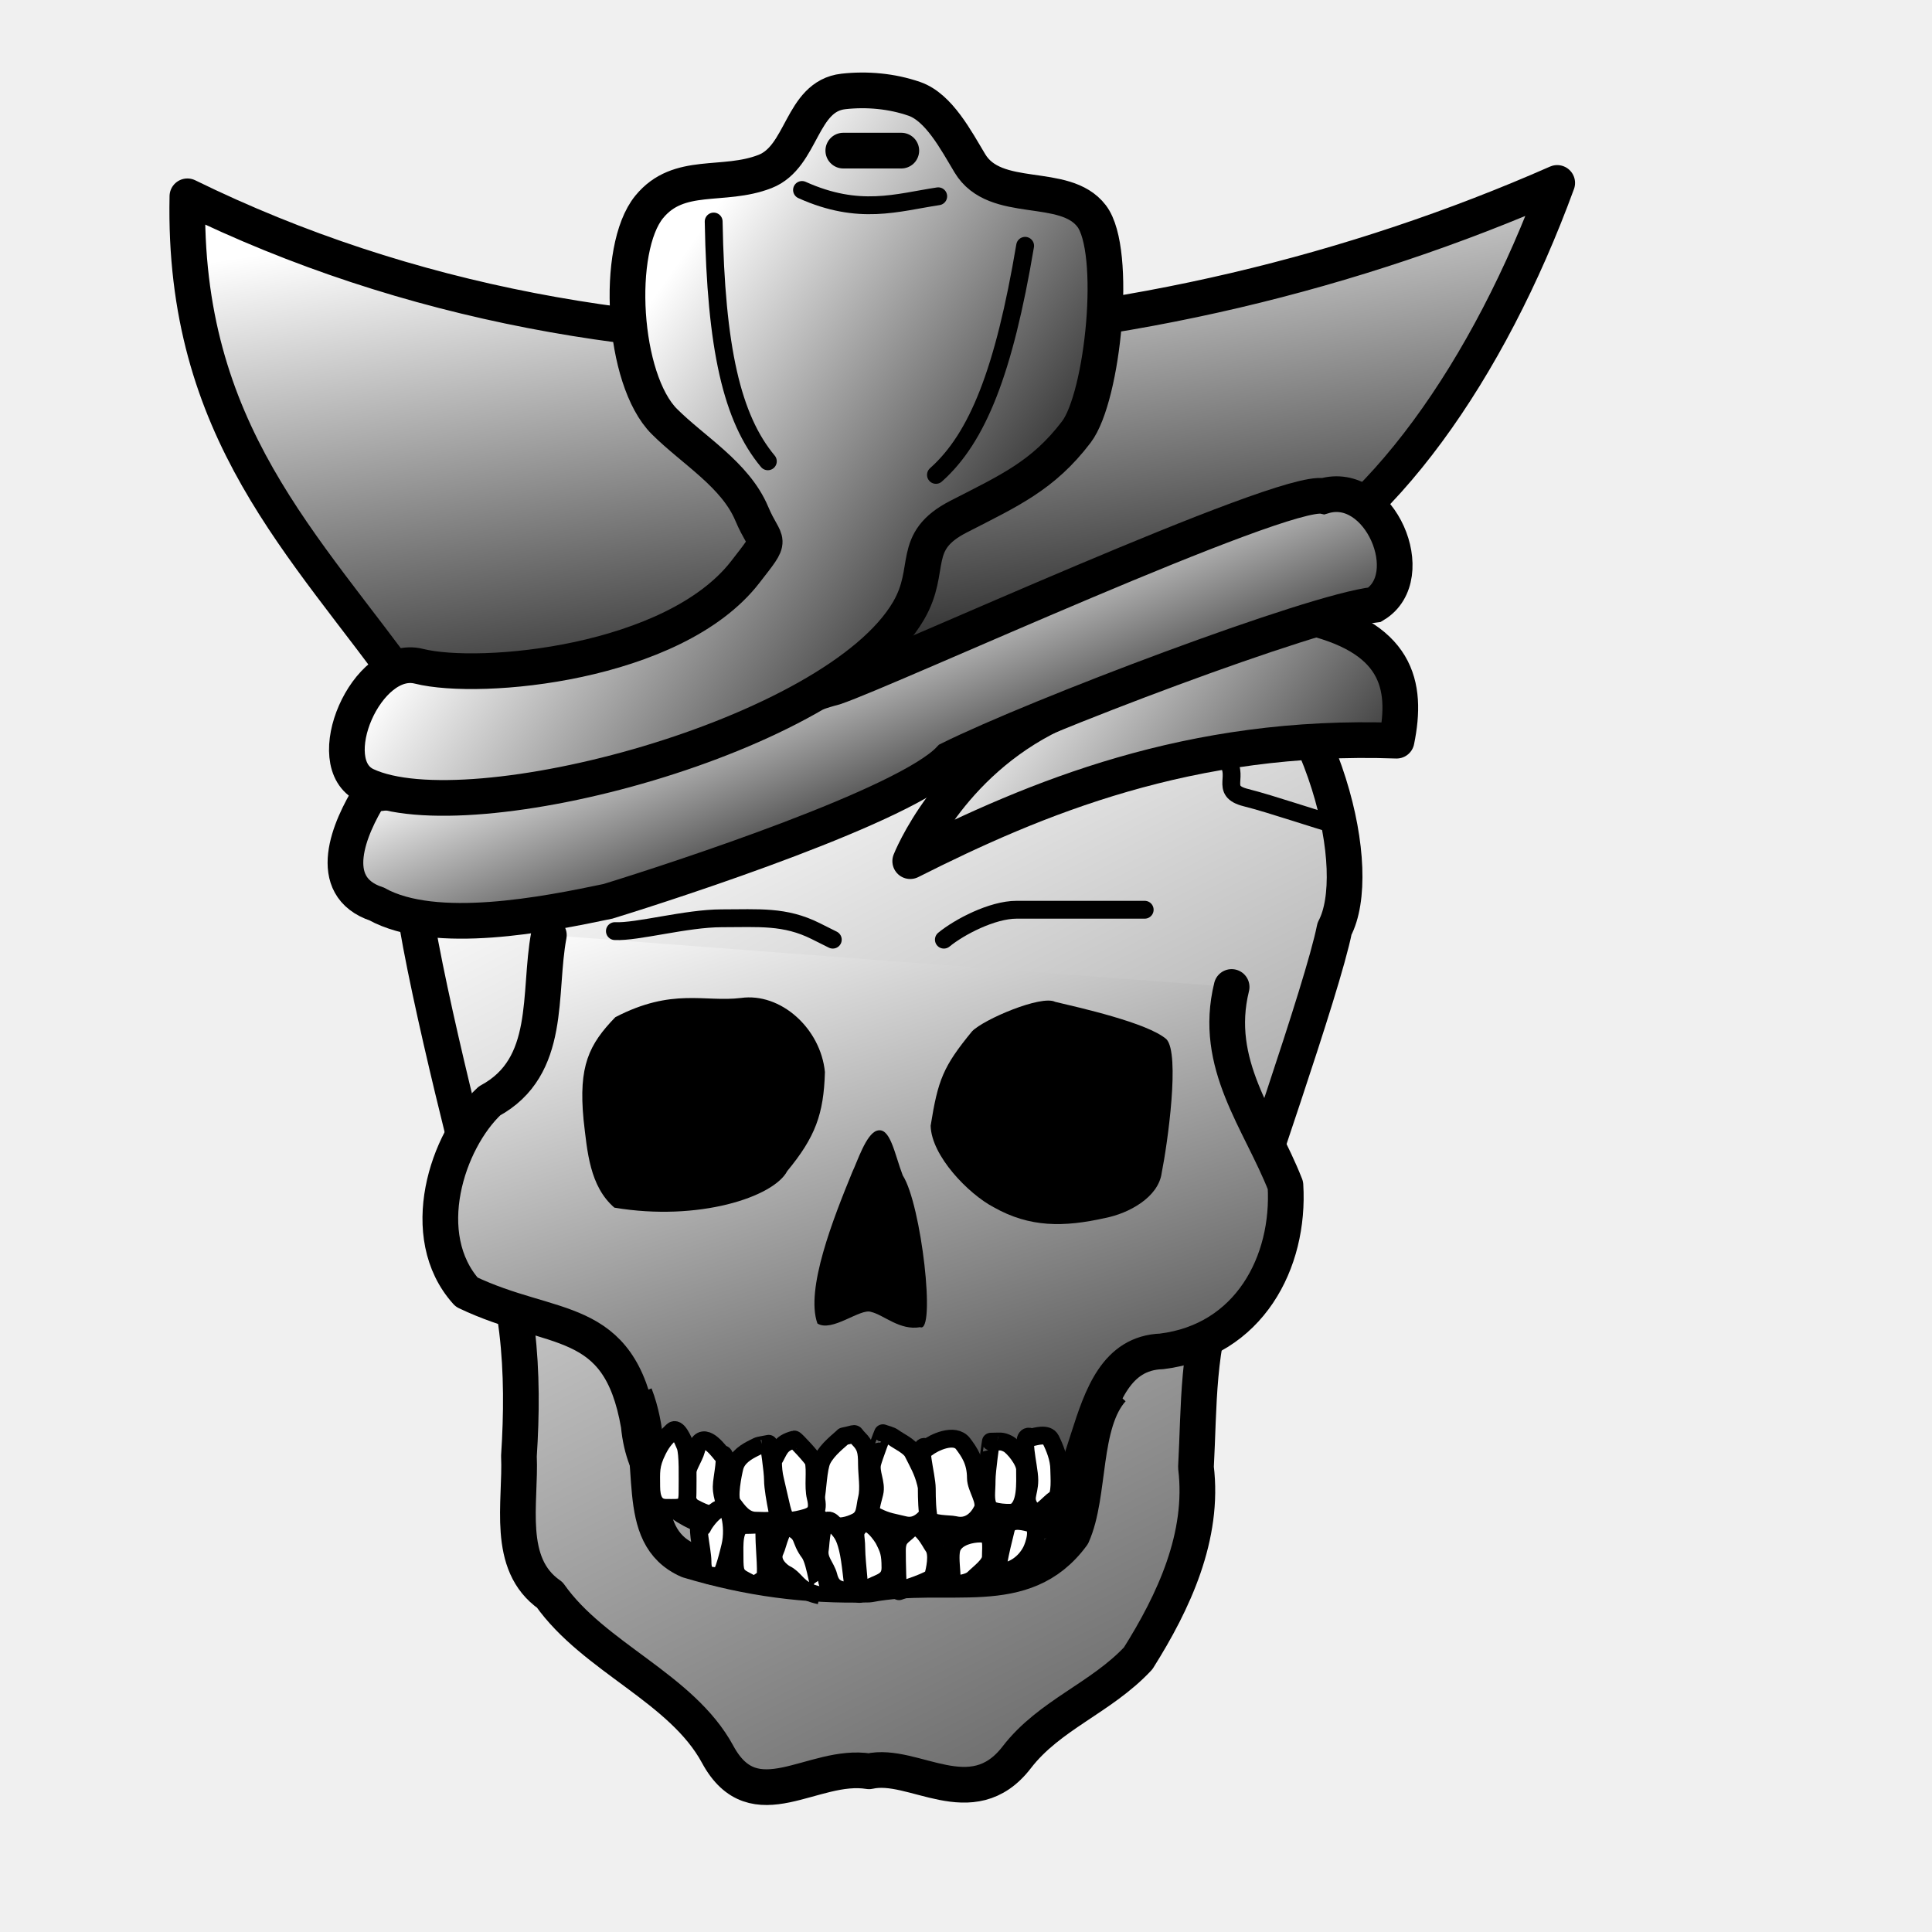
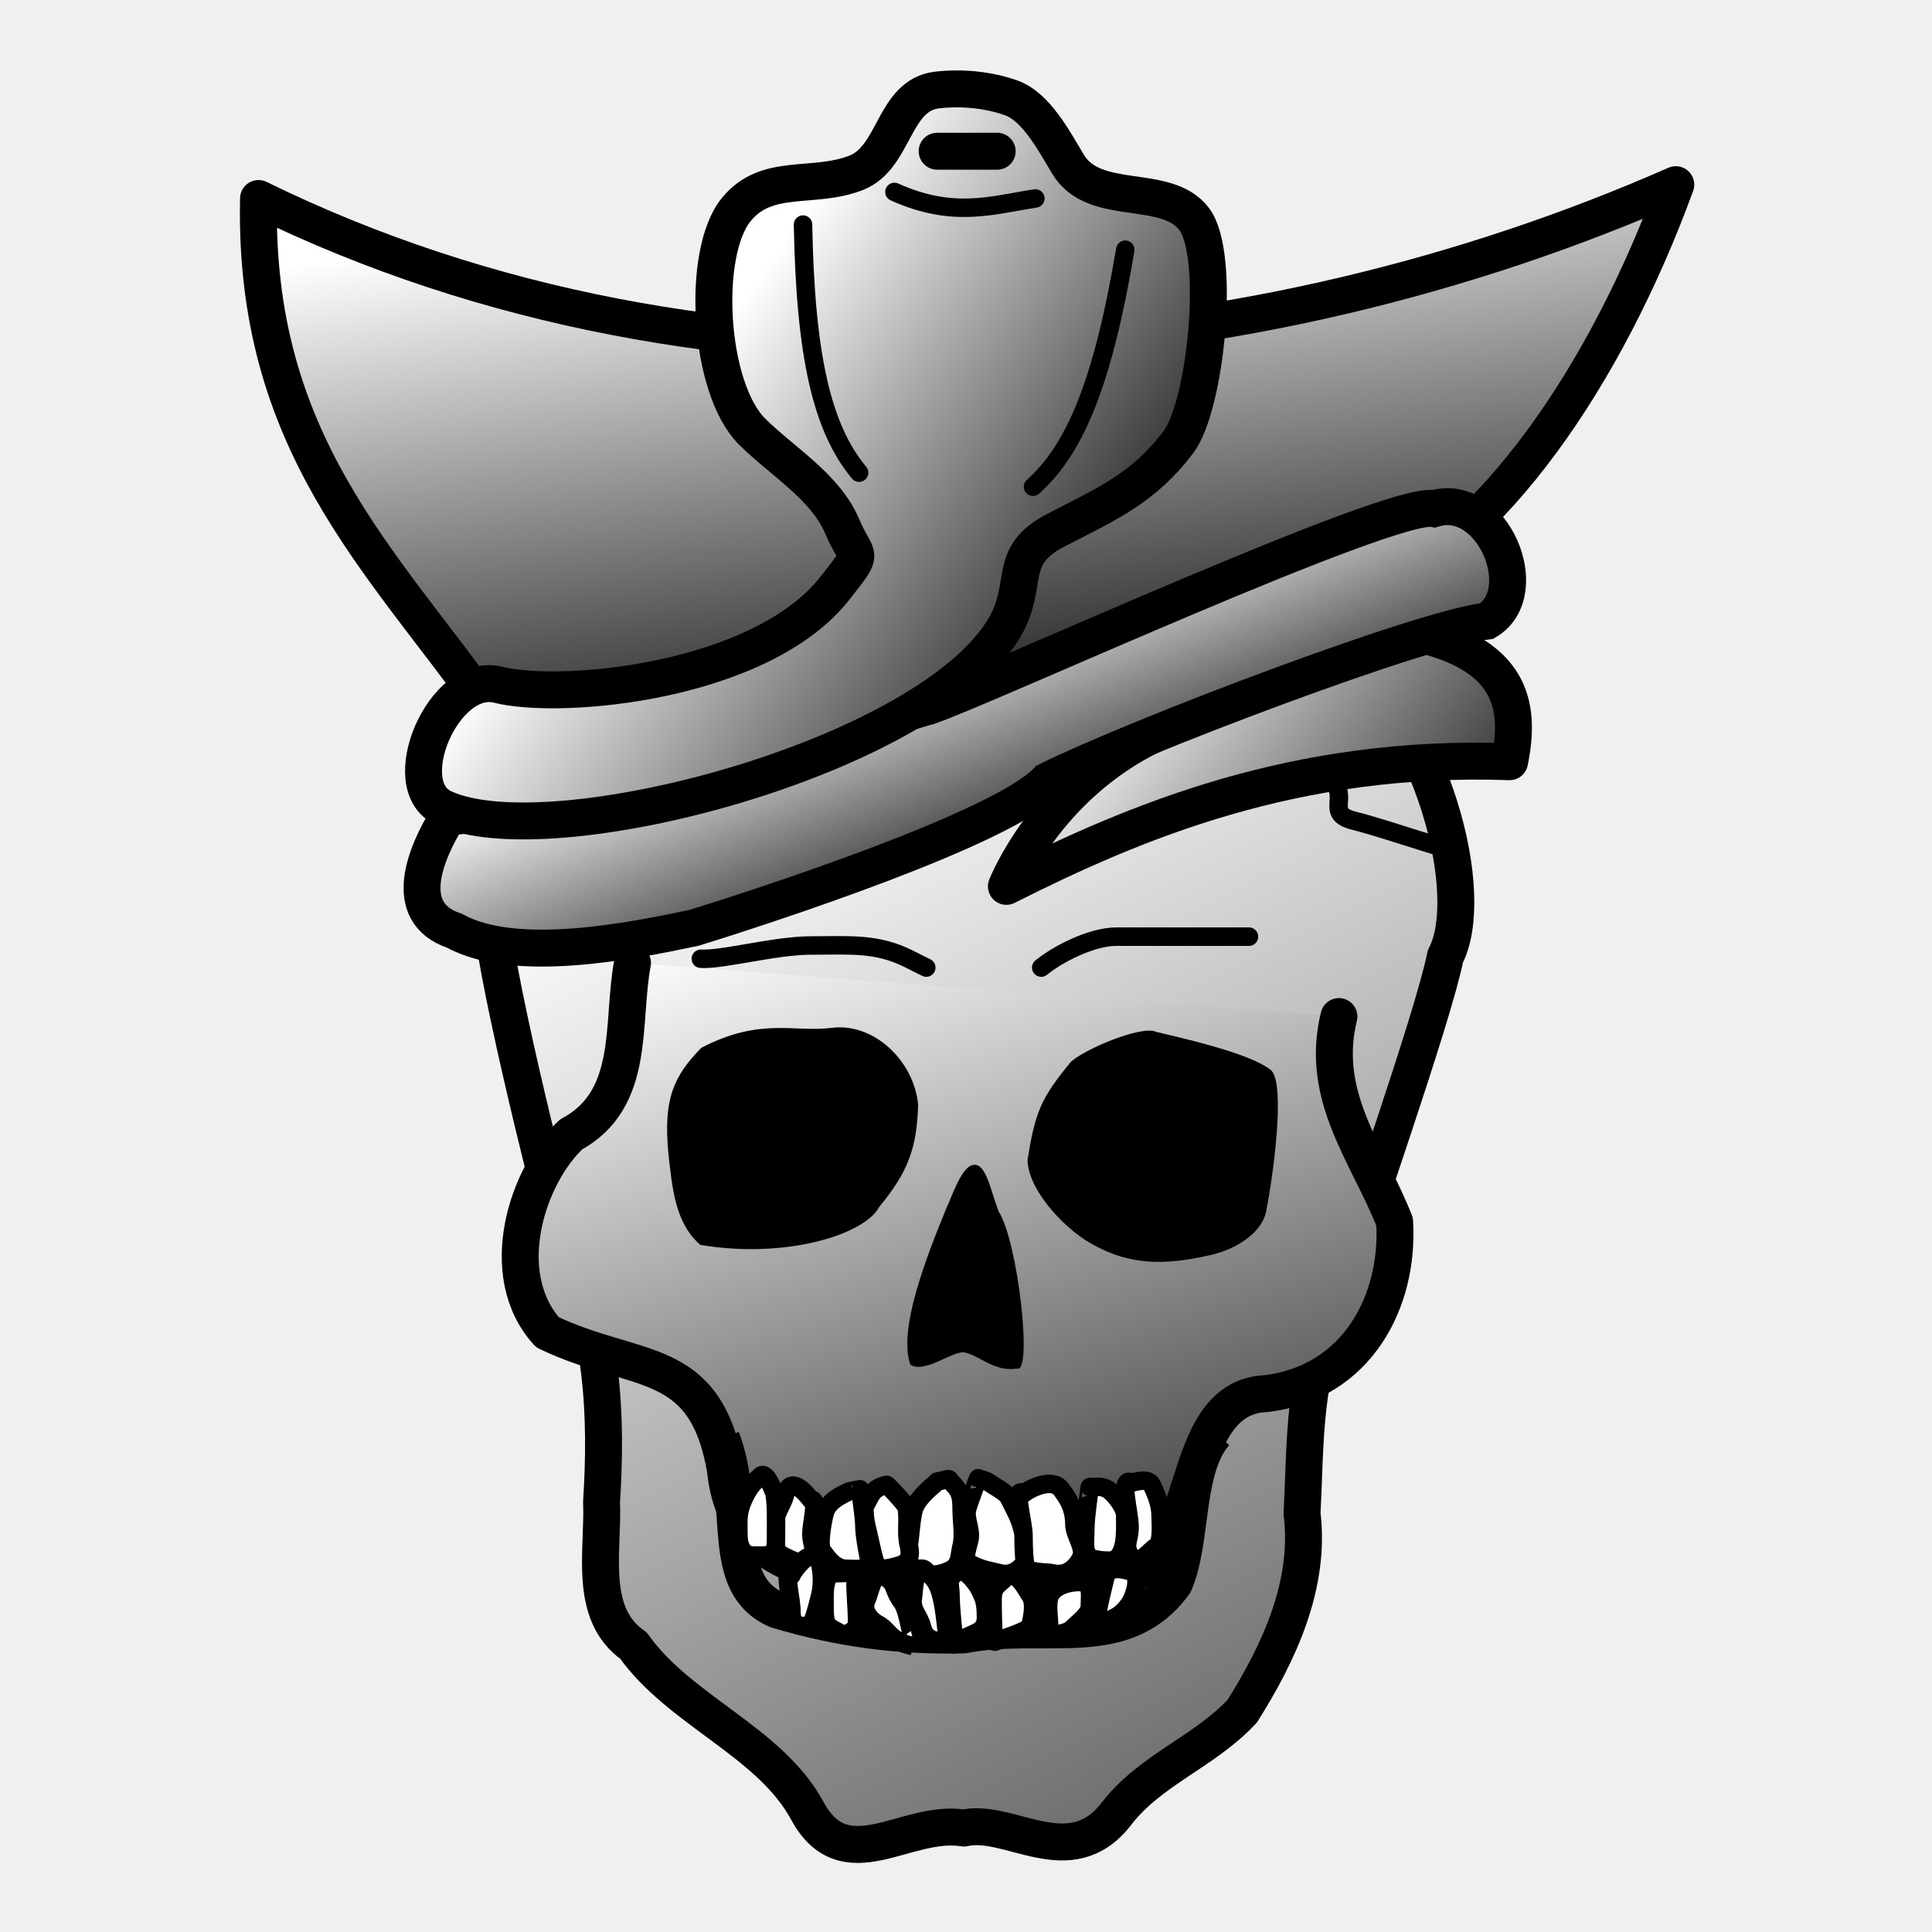
- <svg xmlns="http://www.w3.org/2000/svg" xmlns:xlink="http://www.w3.org/1999/xlink" overflow="hidden" viewBox="34 31 866 866" id="svg36220" version="1.0">
+ <svg xmlns="http://www.w3.org/2000/svg" xmlns:xlink="http://www.w3.org/1999/xlink" overflow="hidden" viewBox="6 33 837 837" id="svg36220" version="1.0">
  <defs id="defs36222">
    <linearGradient id="linearGradient5175">
      <stop style="stop-color:#ffffff;stop-opacity:1" offset="0" id="stop5177" />
      <stop style="stop-color:#000000;stop-opacity:1;" offset="1" id="stop5179" />
    </linearGradient>
    <linearGradient xlink:href="#linearGradient5175" id="linearGradient2365" x1="317.823" y1="251.519" x2="716.784" y2="1040.894" gradientUnits="userSpaceOnUse" gradientTransform="matrix(0.957555,0,0,0.957555,5.117738,135.2389)" />
    <linearGradient xlink:href="#linearGradient5175" id="linearGradient2373" x1="403.641" y1="286.734" x2="535.965" y2="715.779" gradientUnits="userSpaceOnUse" gradientTransform="matrix(0.957555,0,0,0.957555,5.117738,135.2389)" />
    <linearGradient xlink:href="#linearGradient5175" id="linearGradient2436" x1="494" y1="289" x2="659.672" y2="419" gradientUnits="userSpaceOnUse" gradientTransform="translate(12,8)" />
    <linearGradient xlink:href="#linearGradient5175" id="linearGradient2449" x1="281.482" y1="229.237" x2="481.762" y2="369.237" gradientUnits="userSpaceOnUse" />
    <linearGradient xlink:href="#linearGradient5175" id="linearGradient4581" x1="476.84" y1="271.289" x2="527.16" y2="393.893" gradientUnits="userSpaceOnUse" />
    <linearGradient xlink:href="#linearGradient5175" id="linearGradient5134" x1="399.945" y1="107.977" x2="440" y2="376.954" gradientUnits="userSpaceOnUse" />
  </defs>
  <g id="layer1">
    <path style="fill:url(#linearGradient2365);fill-opacity:1;fill-rule:evenodd;stroke:#000000;stroke-width:16;stroke-linecap:round;stroke-linejoin:round;stroke-miterlimit:4;stroke-dasharray:none;stroke-opacity:1" d="M 219.61,436.869 C 220.436,387.43 242.548,340.936 277.247,307.141 C 304.132,280.956 334.458,262.984 370.021,252.238 C 402.811,242.33 446.984,243.028 479.636,252.447 C 519.371,263.91 549.346,279.368 580.922,306.027 C 628.794,346.443 645.767,421.712 632.184,447.307 C 626.723,474.513 593.89,566.973 581.085,607.817 C 570.495,633.069 571.55,661.729 570.076,688.706 C 573.87,719.56 560.135,748.989 544.173,774.333 C 527.53,792.144 504.419,799.635 489.744,818.699 C 469.593,844.876 443.405,820.4 423.557,824.971 C 398.372,820.88 372.151,847.821 355.686,817.371 C 339.575,787.575 300.245,774.014 280.449,745.927 C 260.53,732.094 267.536,704.482 266.605,683.653 C 269.03,646.451 267.183,607.901 250.723,573.77 C 249.111,569.049 225.583,478.271 219.61,436.869 z " id="path1328" />
    <path style="fill:url(#linearGradient2373);fill-opacity:1;fill-rule:evenodd;stroke:#000000;stroke-width:16;stroke-linecap:round;stroke-linejoin:round;stroke-miterlimit:4;stroke-dasharray:none;stroke-opacity:1" d="M 280.018,450.151 C 275.098,476.254 281.71,509.193 253.426,524.468 C 234.446,542.111 220.338,584.861 243.149,610.172 C 281.903,628.722 311.553,619.12 320.305,669.809 C 324.539,715.14 369.742,717.923 395.662,715.334 C 424.112,715.797 464.12,716.993 491.185,715.067 C 528.549,713.689 514.093,638.147 554.68,636.742 C 593.941,631.928 612.277,596.756 610.191,562.308 C 598.716,533.079 577.505,508.157 586.064,473.405" id="path2239" />
    <path style="fill:#000000;fill-opacity:1;fill-rule:evenodd;stroke:none;stroke-width:16;stroke-linecap:round;stroke-linejoin:round;stroke-miterlimit:4;stroke-dasharray:none;stroke-opacity:1" d="M 469.74,493.253 C 456.786,509.046 454.462,514.907 451.154,535.586 C 451.466,549.109 468.115,566.195 479.367,572.103 C 495.544,581.266 510.835,581.14 529.533,576.919 C 539.802,574.913 553.275,567.784 554.724,556.692 C 557.345,543.639 563.036,503.213 556.821,496.798 C 548.323,489.409 517.415,482.559 506.947,480.057 C 500.738,476.904 474.939,487.911 469.74,493.253 z " id="path2206" />
    <path style="fill:#000000;fill-opacity:1;fill-rule:evenodd;stroke:none;stroke-width:16;stroke-linecap:round;stroke-linejoin:round;stroke-miterlimit:4;stroke-dasharray:none;stroke-opacity:1" d="M 309.81,486.947 C 297.974,499.177 293.261,508.776 295.577,532.918 C 297.234,547.16 298.302,562.718 309.387,572.317 C 347.066,578.647 380.8,567.573 386.88,555.909 C 399.41,540.72 403.235,530.455 403.764,511.548 C 401.85,491.998 383.972,475.82 366.104,478.328 C 349.788,480.315 335.427,473.636 309.81,486.947 z " id="path2204" />
    <path style="fill:#000000;fill-opacity:1;fill-rule:evenodd;stroke:none;stroke-width:16;stroke-linecap:round;stroke-linejoin:round;stroke-miterlimit:4;stroke-dasharray:none;stroke-opacity:1" d="M 426.995,537.845 C 422.156,539.439 418.275,551.741 416.028,556.369 C 407.581,577.004 394.9,608.977 400.407,624.252 C 406.92,628.328 419.608,617.355 424.419,619.042 C 430.219,620.408 437.266,627.483 446.438,625.895 C 453.606,628.985 447.008,570.791 438.655,557.876 C 434.931,548.186 433.056,535.848 426.995,537.845 z " id="path2228" />
    <path style="fill:none;fill-opacity:1;fill-rule:evenodd;stroke:#000000;stroke-width:16;stroke-linecap:butt;stroke-linejoin:round;stroke-miterlimit:4;stroke-dasharray:none;stroke-opacity:1" d="M 318.592,656.22 C 330.013,685.718 316.955,719.184 342.531,730.434 C 369.725,738.565 395.248,741.975 423.504,741.277 C 459.205,734.493 492.785,748.83 514.676,719.067 C 522.874,700.719 518.822,669.035 532.594,653.744" id="path2244" />
    <path style="fill:#ffffff;fill-opacity:1;fill-rule:evenodd;stroke:#000000;stroke-width:8;stroke-linecap:butt;stroke-linejoin:round;stroke-miterlimit:4;stroke-dasharray:none;stroke-opacity:1" d="M 412.079,674.844 C 410.456,676.539 404.974,680.436 402.503,685.377 C 400.658,689.068 400.43,699.417 399.631,702.613 C 397.928,709.425 400.531,711.681 405.376,714.104 C 409.779,716.305 414.733,714.692 417.824,713.146 C 422.142,710.987 421.544,706.883 422.612,702.613 C 423.725,698.159 422.612,691.878 422.612,687.292 C 422.612,681.418 422.068,679.087 418.782,675.801 C 416.018,673.037 418.745,673.511 412.079,674.844 z " id="path2275" />
    <path style="fill:#ffffff;fill-opacity:1;fill-rule:evenodd;stroke:#000000;stroke-width:8;stroke-linecap:butt;stroke-linejoin:round;stroke-miterlimit:4;stroke-dasharray:none;stroke-opacity:1" d="M 429.772,673.43 C 429.716,673.374 425.664,684.115 424.984,686.835 C 423.918,691.099 427.054,695.79 425.941,700.241 C 424.374,706.512 423.171,708.91 426.899,710.774 C 431.827,713.238 434.443,713.378 439.347,714.604 C 445.217,716.072 448.861,711.495 450.838,708.859 C 453.313,705.558 449.493,697.734 448.923,695.453 C 447.622,690.251 445.623,686.938 443.177,682.048 C 441.777,679.246 436.731,676.973 434.559,675.345 C 433.184,674.313 431.367,674.068 429.772,673.43 z " id="path2277" />
    <path style="fill:#ffffff;fill-opacity:1;fill-rule:evenodd;stroke:#000000;stroke-width:8;stroke-linecap:butt;stroke-linejoin:round;stroke-miterlimit:4;stroke-dasharray:none;stroke-opacity:1" d="M 449.424,680.088 C 444.572,676.449 449.424,692.217 449.424,698.282 C 449.424,702.856 449.6,708.562 450.381,711.688 C 451.077,714.47 459.892,714.065 461.872,714.56 C 467.979,716.087 472.126,712.246 474.32,707.857 C 476.343,703.811 471.447,698.01 471.447,693.494 C 471.447,686.023 468.399,681.77 465.702,678.173 C 461.887,673.086 452.456,677.662 449.424,680.088 z " id="path2279" />
    <path style="fill:#ffffff;fill-opacity:1;fill-rule:evenodd;stroke:#000000;stroke-width:8;stroke-linecap:butt;stroke-linejoin:round;stroke-miterlimit:4;stroke-dasharray:none;stroke-opacity:1" d="M 478.15,677.216 C 478.129,677.187 476.235,690.234 476.235,694.452 C 476.235,699.989 475.357,703.229 477.193,706.9 C 478.265,709.045 487.314,709.5 488.683,708.815 C 494.229,706.042 493.471,695.685 493.471,689.664 C 493.471,685.694 488.07,679.303 485.811,678.173 C 482.948,676.742 482.444,677.216 478.15,677.216 z " id="path2281" />
    <path style="fill:#ffffff;fill-opacity:1;fill-rule:evenodd;stroke:#000000;stroke-width:8;stroke-linecap:butt;stroke-linejoin:round;stroke-miterlimit:4;stroke-dasharray:none;stroke-opacity:1" d="M 496.344,675.3 C 490.627,672.442 495.386,688.06 495.386,694.452 C 495.386,700.832 492.356,702.54 496.344,707.857 C 499.299,711.797 504.318,704.349 506.877,703.069 C 509.691,701.663 508.792,692.674 508.792,689.664 C 508.792,684.725 506.723,679.78 504.962,676.258 C 503.441,673.217 498.254,674.918 496.344,675.3 z " id="path2283" />
    <path style="fill:#ffffff;fill-opacity:1;fill-rule:evenodd;stroke:#000000;stroke-width:8;stroke-linecap:butt;stroke-linejoin:round;stroke-miterlimit:4;stroke-dasharray:none;stroke-opacity:1" d="M 378.564,678.173 C 378.587,678.128 380.48,690.161 380.48,694.452 C 380.48,697.633 381.579,703.777 382.395,707.857 C 383.598,713.873 377.522,712.645 372.819,712.645 C 367.644,712.645 364.83,708.376 362.286,704.985 C 360.297,702.333 362.559,691.444 363.244,688.706 C 364.414,684.026 368.952,681.543 371.862,680.088 C 374.78,678.629 373.349,679.216 378.564,678.173 z " id="path2287" />
    <path style="fill:#ffffff;fill-opacity:1;fill-rule:evenodd;stroke:#000000;stroke-width:8;stroke-linecap:butt;stroke-linejoin:round;stroke-miterlimit:4;stroke-dasharray:none;stroke-opacity:1" d="M 357.498,682.961 C 360.475,681.473 357.498,693.663 357.498,697.324 C 357.498,702.951 359.975,703.861 357.498,708.815 C 355.513,712.785 345.847,707.298 345.05,706.9 C 341.187,704.968 341.22,698.894 341.22,694.452 C 341.22,689.745 345.18,684.355 346.008,681.046 C 348.387,671.529 354.906,679.72 357.498,682.961 z " id="path2289" />
    <path style="fill:#ffffff;fill-opacity:1;fill-rule:evenodd;stroke:#000000;stroke-width:8;stroke-linecap:butt;stroke-linejoin:round;stroke-miterlimit:4;stroke-dasharray:none;stroke-opacity:1" d="M 380.48,685.833 C 383.414,681.147 383.304,677.946 390.055,676.258 C 390.509,676.145 398.408,684.773 398.673,685.833 C 399.797,690.328 398.378,697.102 399.631,702.112 C 401.306,708.814 398.771,710.466 393.885,711.688 C 387.096,713.385 385.863,713.114 384.31,706.9 C 383.362,703.109 382.141,697.267 381.437,694.452 C 380.742,691.669 380.48,688.785 380.48,685.833 z " id="path2291" />
    <path style="fill:#ffffff;fill-opacity:1;fill-rule:evenodd;stroke:#000000;stroke-width:8;stroke-linecap:butt;stroke-linejoin:round;stroke-miterlimit:4;stroke-dasharray:none;stroke-opacity:1" d="M 341.22,679.131 C 342.549,682.576 342.177,693.422 342.177,700.197 C 342.177,707.62 339.153,706.9 332.602,706.9 C 327.37,706.9 325.899,702.633 325.899,697.324 C 325.899,690.878 325.357,687.875 328.772,681.046 C 331.043,676.504 332.911,674.991 335.474,672.428 C 337.555,670.347 340.127,676.398 341.22,679.131 z " id="path2295" />
    <path style="fill:#ffffff;fill-opacity:1;fill-rule:evenodd;stroke:#000000;stroke-width:8;stroke-linecap:butt;stroke-linejoin:round;stroke-miterlimit:4;stroke-dasharray:none;stroke-opacity:1" d="M 348.88,715.518 C 345.269,711.907 348.88,725.732 348.88,730.839 C 348.88,736.65 350.749,737.542 356.541,737.542 C 358.193,737.542 360.862,726.001 361.328,724.136 C 362.461,719.605 362.202,714.225 361.328,710.73 C 358.89,700.975 349.927,712.902 348.88,715.518 z " id="path2299" />
    <path style="fill:#ffffff;fill-opacity:1;fill-rule:evenodd;stroke:#000000;stroke-width:8;stroke-linecap:butt;stroke-linejoin:round;stroke-miterlimit:4;stroke-dasharray:none;stroke-opacity:1" d="M 416.867,744.244 C 416.042,740.946 415.501,731.122 413.994,725.093 C 412.559,719.352 411.437,717.748 407.291,713.603 C 402.165,708.477 401.814,723.753 401.546,725.093 C 400.5,730.321 404.268,733.111 405.376,737.542 C 406.734,742.972 409.936,744.244 416.867,744.244 z " id="path2301" />
    <path style="fill:#ffffff;fill-opacity:1;fill-rule:evenodd;stroke:#000000;stroke-width:8;stroke-linecap:butt;stroke-linejoin:round;stroke-miterlimit:4;stroke-dasharray:none;stroke-opacity:1" d="M 418.782,744.244 C 420.332,750.445 417.824,731.485 417.824,725.093 C 417.824,718.96 416.132,718.167 419.739,714.56 C 423.596,710.704 429.514,719.746 430.272,721.263 C 432.358,725.433 433.145,727.195 433.145,733.711 C 433.145,739.614 428.697,740.244 424.527,742.329 C 418.905,745.14 436.682,740.664 418.782,744.244 z " id="path2303" />
    <path style="fill:#ffffff;fill-opacity:1;fill-rule:evenodd;stroke:#000000;stroke-width:8;stroke-linecap:butt;stroke-linejoin:round;stroke-miterlimit:4;stroke-dasharray:none;stroke-opacity:1" d="M 436.975,744.244 C 436.187,744.639 436.018,730.116 436.018,726.051 C 436.018,720.066 438.401,719.838 441.763,716.475 C 446.169,712.07 451.247,722.736 452.296,724.136 C 454.853,727.544 452.904,735.111 452.296,737.542 C 451.822,739.439 439.304,743.313 436.975,744.244 z " id="path2305" />
    <path style="fill:#ffffff;fill-opacity:1;fill-rule:evenodd;stroke:#000000;stroke-width:8;stroke-linecap:butt;stroke-linejoin:round;stroke-miterlimit:4;stroke-dasharray:none;stroke-opacity:1" d="M 402.503,742.329 C 401.18,747.621 400.031,731.372 396.758,727.008 C 392.191,720.919 394.865,718.88 388.14,715.518 C 384.29,713.593 382.707,723.512 381.437,726.051 C 378.865,731.196 384.176,735.56 386.225,736.584 C 390.019,738.481 390.966,741.827 395.8,744.244 C 398.031,745.36 399.07,745.541 401.546,746.159" id="path2307" />
    <path style="fill:#ffffff;fill-opacity:1;fill-rule:evenodd;stroke:#000000;stroke-width:8;stroke-linecap:butt;stroke-linejoin:round;stroke-miterlimit:4;stroke-dasharray:none;stroke-opacity:1" d="M 376.649,738.499 C 378.086,739.218 376.649,724.234 376.649,720.306 C 376.649,712.854 375.987,714.56 368.031,714.56 C 362.533,714.56 363.244,723.865 363.244,728.923 C 363.244,735.606 363.565,737.223 368.031,739.457 C 372.091,741.486 371.562,742.314 376.649,738.499 z " id="path2309" />
    <path style="fill:#ffffff;fill-opacity:1;fill-rule:evenodd;stroke:#000000;stroke-width:8;stroke-linecap:butt;stroke-linejoin:round;stroke-miterlimit:4;stroke-dasharray:none;stroke-opacity:1" d="M 458.042,741.372 C 463.251,743.977 458.309,729.345 460.914,724.136 C 463.063,719.838 469.206,718.39 473.362,718.39 C 479.426,718.39 478.15,723.54 478.15,728.923 C 478.15,732.4 472.882,736.107 470.49,738.499 C 467.997,740.991 461.958,741.372 458.042,741.372 z " id="path2311" />
    <path style="fill:#ffffff;fill-opacity:1;fill-rule:evenodd;stroke:#000000;stroke-width:8;stroke-linecap:butt;stroke-linejoin:round;stroke-miterlimit:4;stroke-dasharray:none;stroke-opacity:1" d="M 481.98,735.626 C 479.723,737.884 482.389,726.331 484.853,716.475 C 486.146,711.304 491.914,712.734 495.386,713.603 C 500.772,714.949 497.404,723.93 496.344,726.051 C 493.618,731.503 488.085,735.626 481.98,735.626 z " id="path2313" />
    <path style="fill:none;fill-opacity:0.75;fill-rule:evenodd;stroke:#000000;stroke-width:8;stroke-linecap:round;stroke-linejoin:round;stroke-miterlimit:4;stroke-dasharray:none;stroke-opacity:1" d="M 426.112,269.186 C 424.306,274.152 428.82,274.73 428.82,282.728 C 428.82,286.377 414.654,303.147 416.633,307.104 C 419.483,312.805 427.234,317.705 428.82,319.291 C 429.9,320.371 403.954,315.926 400.382,327.417 C 397.324,337.256 386.692,318.661 376.896,321.11 C 370.189,322.787 357.414,346.192 351.632,349.084 C 343.244,353.277 335.049,338.691 332.673,348.194 C 331.008,354.854 331.496,359.673 329.965,365.798 C 327.186,376.912 334.405,361.657 316.423,364.654 C 308.225,366.02 306.943,361.236 306.943,379.55 C 306.943,379.984 290.172,388.092 287.985,391.738 C 283.743,398.807 282.232,401.034 279.86,410.525 C 276.761,422.919 256.62,415.822 250.236,422.205" id="path2353" />
    <path style="fill:none;fill-opacity:0.75;fill-rule:evenodd;stroke:#000000;stroke-width:8;stroke-linecap:round;stroke-linejoin:round;stroke-miterlimit:4;stroke-dasharray:none;stroke-opacity:1" d="M 425.903,330.301 C 431.771,324.433 437.639,318.565 443.507,312.697 C 449.376,306.829 431.771,324.433 425.903,330.301 C 419.584,336.621 439.499,318.492 444.862,311.343 C 452.444,301.232 467.354,314.348 470.591,320.822 C 474.516,328.672 480.524,335.175 484.133,333.01 C 489.51,329.783 498.175,327.593 504.446,327.593 C 517.478,327.593 523.433,338.484 528.821,349.26 C 532.698,357.013 542.758,343.843 553.197,343.843 C 563.895,343.843 569.13,349.174 566.739,358.739 C 565.703,362.88 580.007,367.945 582.989,370.927 C 590.59,378.528 580.059,385.429 592.468,388.531 C 603.876,391.383 625.339,398.781 632.417,400.55" id="path2357" />
    <path style="fill:none;fill-opacity:0.75;fill-rule:evenodd;stroke:#000000;stroke-width:8;stroke-linecap:round;stroke-linejoin:round;stroke-miterlimit:4;stroke-dasharray:none;stroke-opacity:1" d="M 309.62,448.36 C 319.552,448.866 341.59,442.614 357.498,442.614 C 374.166,442.614 385.762,441.425 399.631,448.36 C 402.218,449.653 404.806,450.948 407.291,452.19" id="path2375" />
    <path style="fill:none;fill-opacity:0.75;fill-rule:evenodd;stroke:#000000;stroke-width:8;stroke-linecap:round;stroke-linejoin:round;stroke-miterlimit:4;stroke-dasharray:none;stroke-opacity:1" d="M 457.084,452.19 C 463.968,446.535 478.732,438.784 489.641,438.784 C 501.764,438.784 511.868,438.784 524.113,438.784 C 531.773,438.784 539.434,438.784 547.094,438.784" id="path2377" />
    <path style="fill:url(#linearGradient2436);fill-opacity:1;fill-rule:evenodd;stroke:#000000;stroke-width:16;stroke-linecap:round;stroke-linejoin:round;stroke-miterlimit:4;stroke-dasharray:none;stroke-opacity:1" d="M 618,307 C 618,307 553,328.5 506,351 C 459,373.5 442,417 442,417 C 497.881,388.803 567.363,359.692 660,363 C 665.103,337.966 660.497,316.168 618,307 z " id="path2428" />
    <path style="fill:url(#linearGradient5134);fill-opacity:1.0;fill-rule:evenodd;stroke:#000000;stroke-width:16;stroke-linecap:round;stroke-linejoin:round;stroke-opacity:1;stroke-miterlimit:4;stroke-dasharray:none" d="M 218,341 C 170.779,274.91 115.752,224.665 118,119 C 315.851,216.007 551.345,192.58 732,113 C 701.438,196.577 652.184,267.208 598,291 C 460.331,395.281 340.568,376.167 218,341 z " id="path4253" />
    <path style="fill:url(#linearGradient4581);fill-opacity:1.0;fill-rule:evenodd;stroke:#000000;stroke-width:16;stroke-linecap:butt;stroke-linejoin:miter;stroke-opacity:1;stroke-miterlimit:4;stroke-dasharray:none" d="M 200,387 C 190.68,402.023 179.145,428.296 202.868,436.223 C 229.138,450.719 278.666,440.862 306.521,435.007 C 337.627,425.438 440.474,391.821 459.716,371.325 C 498.587,352.042 622.179,305.144 650.199,302.045 C 670.943,289.455 652.485,245.805 627.228,253.371 C 609.028,249.505 432.504,330.83 408.169,339.041 C 388.284,344.071 308.436,375.992 284.874,375.048 C 263.904,374.852 207.796,387.013 200,387 z " id="path3697" />
    <path style="fill:url(#linearGradient2449);fill-opacity:1.0;fill-rule:evenodd;stroke:#000000;stroke-width:16;stroke-linecap:butt;stroke-linejoin:miter;stroke-opacity:1;stroke-miterlimit:4;stroke-dasharray:none" d="M 441.262,304.74 C 452.252,285.863 441.631,273.887 463.698,262.559 C 486.458,250.877 501.558,244.204 516.449,224.65 C 528.46,208.877 535.124,143.324 523.312,127.836 C 511.179,111.928 480.123,123.156 468.737,104.198 C 462.563,93.918 454.841,79.134 443.889,75.325 C 433.721,71.788 422.493,70.814 412.058,71.986 C 392.887,74.138 393.878,101.236 376.938,107.859 C 358.149,115.204 338.321,107.478 325.012,123.73 C 309.586,142.567 312.903,201.091 331.801,219.946 C 344.837,232.952 363.597,243.734 370.974,261.259 C 377.309,276.311 381.052,270.668 368.021,287.456 C 336.059,328.634 249.344,336.557 221.772,329.641 C 198.315,323.756 177.128,373.201 198,383 C 244.052,404.621 408.355,361.265 441.262,304.74 z " id="path2438" />
    <path style="fill:none;fill-opacity:0.75;fill-rule:evenodd;stroke:#000000;stroke-width:16;stroke-linecap:round;stroke-linejoin:round;stroke-miterlimit:4;stroke-dasharray:none;stroke-opacity:1" d="M 412,98.515 L 438,98.515" id="path2457" />
    <path style="fill:none;fill-opacity:0.75;fill-rule:evenodd;stroke:#000000;stroke-width:8;stroke-linecap:round;stroke-linejoin:round;stroke-miterlimit:4;stroke-dasharray:none;stroke-opacity:1" d="M 353.897,130.295 C 354.911,187.157 362.127,218.514 378.181,237.775" id="path2535" />
    <path id="path2537" d="M 493.504,141.178 C 484.06,197.26 472.269,227.198 453.534,243.863" style="fill:none;fill-opacity:0.75;fill-rule:evenodd;stroke:#000000;stroke-width:8;stroke-linecap:round;stroke-linejoin:round;stroke-miterlimit:4;stroke-dasharray:none;stroke-opacity:1" />
    <path id="path2539" d="M 393.495,116.153 C 419.155,127.715 436.064,121.773 454.548,118.982" style="fill:none;fill-opacity:0.75;fill-rule:evenodd;stroke:#000000;stroke-width:8;stroke-linecap:round;stroke-linejoin:round;stroke-miterlimit:4;stroke-dasharray:none;stroke-opacity:1" />
  </g>
</svg>
